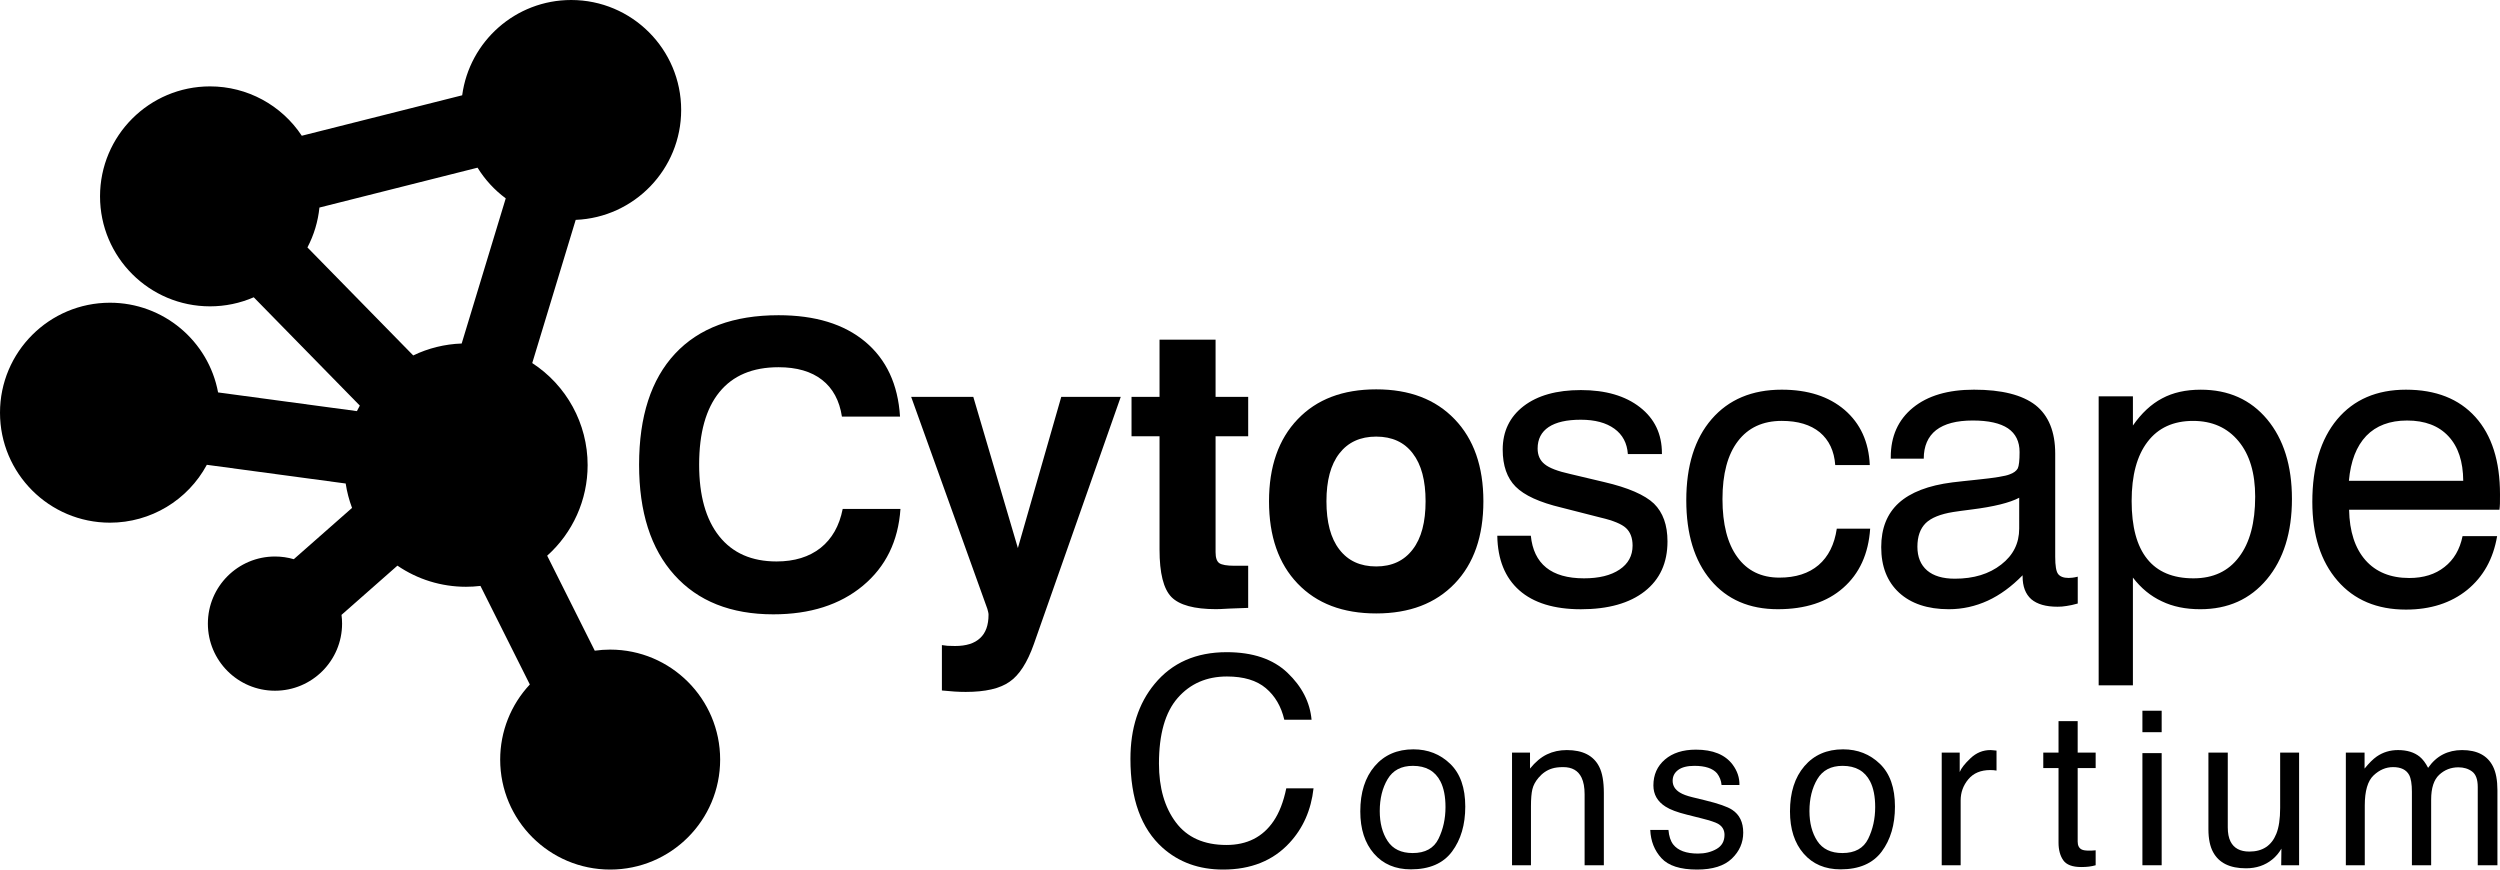
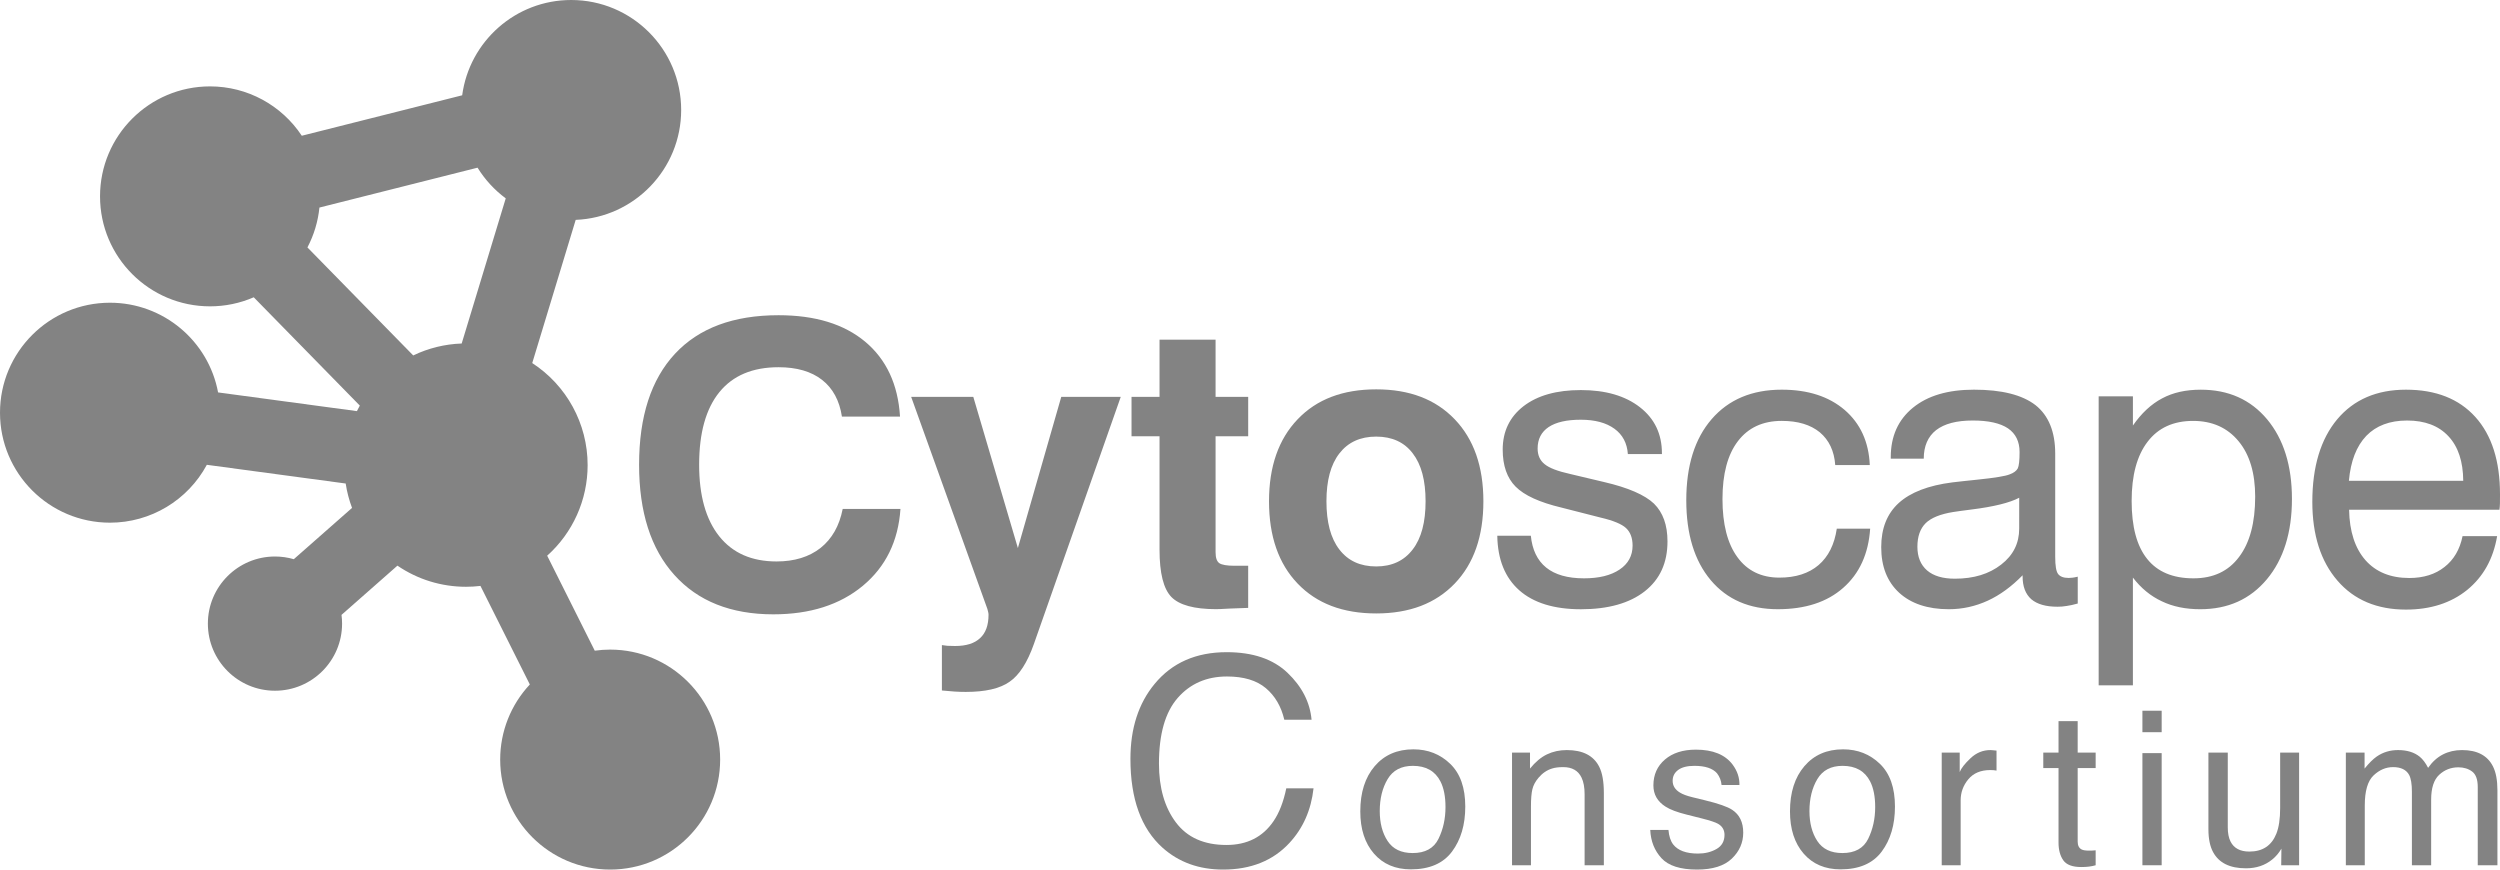
<svg xmlns="http://www.w3.org/2000/svg" version="1.1" x="0" y="0" width="460" height="160" viewBox="0, 0, 460, 160">
  <g id="Layer_1">
-     <path d="M165.685,93.649 C165.28,99.572 162.975,104.282 158.761,107.786 C154.543,111.288 149.054,113.037 142.288,113.037 C134.48,113.037 128.41,110.61 124.09,105.8 C119.745,100.976 117.592,94.211 117.592,85.504 C117.592,76.616 119.804,69.817 124.205,65.086 C128.618,60.354 134.965,58 143.25,58 C149.98,58 155.286,59.618 159.188,62.869 C163.08,66.121 165.237,70.713 165.605,76.654 L154.914,76.654 C154.462,73.689 153.233,71.438 151.266,69.9 C149.285,68.35 146.61,67.569 143.248,67.569 C138.477,67.569 134.852,69.097 132.368,72.152 C129.892,75.195 128.642,79.652 128.642,85.506 C128.642,91.18 129.869,95.568 132.336,98.67 C134.815,101.775 138.324,103.308 142.888,103.308 C146.18,103.308 148.879,102.472 150.974,100.829 C153.082,99.151 154.439,96.77 155.055,93.649 L165.685,93.649 L165.685,93.649 z M173.309,127.048 L173.309,118.698 C173.633,118.745 173.994,118.802 174.337,118.828 C174.699,118.848 175.161,118.864 175.73,118.864 C177.79,118.864 179.318,118.381 180.35,117.401 C181.383,116.448 181.891,115.012 181.891,113.106 C181.891,112.968 181.869,112.785 181.817,112.579 C181.763,112.348 181.717,112.188 181.671,112.025 L167.656,73.027 L179.088,73.027 L187.29,100.842 L195.271,73.027 L206.217,73.027 L190.232,118.505 C189.037,121.892 187.545,124.237 185.747,125.453 C183.964,126.707 181.276,127.313 177.697,127.313 C177.048,127.313 176.364,127.293 175.624,127.245 C174.896,127.195 174.107,127.127 173.309,127.048 L173.309,127.048 z M229.665,111.851 C228.714,111.874 227.579,111.92 226.246,111.977 C224.925,112.061 224.092,112.084 223.733,112.084 C219.737,112.084 217.014,111.334 215.555,109.867 C214.083,108.371 213.354,105.466 213.354,101.115 L213.354,80.269 L208.201,80.269 L208.201,73.022 L213.354,73.022 L213.354,62.501 L223.666,62.501 L223.666,73.022 L229.667,73.022 L229.667,80.269 L223.666,80.269 L223.666,101.605 C223.666,102.642 223.898,103.295 224.349,103.619 C224.801,103.928 225.727,104.1 227.126,104.1 L229.664,104.1 L229.664,111.851 L229.665,111.851 L229.665,111.851 z M244.066,92.235 C244.066,96.071 244.84,99.033 246.44,101.103 C248.039,103.194 250.298,104.225 253.217,104.225 C256.097,104.225 258.338,103.192 259.934,101.103 C261.534,99.036 262.307,96.071 262.307,92.235 C262.307,88.444 261.547,85.503 259.957,83.436 C258.396,81.37 256.147,80.335 253.217,80.335 C250.298,80.335 248.039,81.369 246.44,83.436 C244.837,85.503 244.066,88.444 244.066,92.235 L244.066,92.235 z M233.499,92.235 C233.499,85.838 235.259,80.806 238.771,77.143 C242.282,73.467 247.076,71.641 253.227,71.641 C259.345,71.641 264.137,73.467 267.66,77.143 C271.182,80.806 272.943,85.838 272.943,92.235 C272.943,98.679 271.181,103.72 267.66,107.383 C264.138,111.044 259.345,112.873 253.227,112.873 C247.074,112.873 242.282,111.044 238.771,107.383 C235.259,103.72 233.499,98.68 233.499,92.235 z" fill="#000000" />
-     <path d="M275.502,98.58 L281.674,98.58 C281.929,101.138 282.854,103.106 284.502,104.437 C286.12,105.743 288.437,106.413 291.448,106.413 C294.207,106.413 296.396,105.883 298.01,104.792 C299.594,103.726 300.395,102.256 300.395,100.394 C300.395,98.981 299.988,97.912 299.19,97.165 C298.404,96.432 296.837,95.776 294.521,95.237 L287.328,93.4 C283.272,92.437 280.472,91.149 278.872,89.538 C277.298,87.957 276.497,85.683 276.497,82.716 C276.497,79.376 277.785,76.711 280.331,74.737 C282.902,72.76 286.413,71.773 290.882,71.773 C295.435,71.773 299.05,72.831 301.749,74.933 C304.446,77.032 305.794,79.859 305.794,83.41 L305.794,83.545 L299.526,83.545 C299.388,81.536 298.555,79.974 297.047,78.882 C295.518,77.782 293.479,77.23 290.871,77.23 C288.264,77.23 286.309,77.677 284.953,78.575 C283.605,79.481 282.923,80.791 282.923,82.527 C282.923,83.756 283.352,84.72 284.198,85.395 C285.043,86.107 286.617,86.704 288.946,87.222 L295.154,88.695 C299.589,89.728 302.647,91.062 304.331,92.666 C305.986,94.298 306.818,96.607 306.818,99.617 C306.818,103.569 305.419,106.611 302.627,108.805 C299.824,110.998 295.907,112.103 290.882,112.103 C285.959,112.103 282.168,110.931 279.554,108.621 C276.924,106.296 275.569,102.942 275.502,98.58 L275.502,98.58 z M337.684,85.577 C337.499,82.97 336.536,80.97 334.846,79.546 C333.13,78.145 330.814,77.444 327.837,77.444 C324.35,77.444 321.66,78.698 319.773,81.178 C317.886,83.643 316.936,87.195 316.936,91.824 C316.936,96.439 317.851,100.012 319.671,102.501 C321.488,105.02 324.086,106.282 327.407,106.282 C330.422,106.282 332.818,105.501 334.613,103.976 C336.42,102.423 337.544,100.184 337.97,97.269 L344.111,97.269 C343.801,101.918 342.131,105.547 339.144,108.168 C336.179,110.787 332.17,112.095 327.118,112.095 C321.885,112.095 317.772,110.314 314.77,106.744 C311.77,103.17 310.276,98.267 310.276,92.052 C310.276,85.69 311.828,80.718 314.955,77.11 C318.08,73.506 322.38,71.7 327.836,71.7 C332.668,71.7 336.501,72.94 339.421,75.434 C342.304,77.925 343.858,81.301 344.041,85.575 L337.682,85.575 L337.684,85.577 L337.684,85.577 z M372.16,105.849 C370.143,107.914 367.999,109.489 365.753,110.522 C363.493,111.555 361.119,112.096 358.583,112.096 C354.683,112.096 351.622,111.061 349.431,109.051 C347.231,107.017 346.144,104.228 346.144,100.668 C346.144,97.226 347.208,94.524 349.374,92.547 C351.541,90.584 354.819,89.322 359.23,88.759 C360.342,88.617 361.872,88.469 363.772,88.263 C367.038,87.93 369.054,87.596 369.772,87.285 C370.526,87.022 371.013,86.643 371.27,86.183 C371.487,85.725 371.602,84.729 371.602,83.173 C371.602,81.245 370.894,79.797 369.474,78.82 C368.035,77.856 365.882,77.374 362.985,77.374 C360.02,77.374 357.774,77.959 356.241,79.143 C354.738,80.328 353.97,82.085 353.97,84.391 L347.901,84.391 L347.901,84.102 C347.901,80.281 349.256,77.247 351.979,75.019 C354.7,72.802 358.429,71.7 363.216,71.7 C368.324,71.7 372.087,72.654 374.535,74.546 C376.94,76.455 378.159,79.43 378.159,83.472 L378.159,102.468 C378.159,104.1 378.332,105.143 378.69,105.613 C379.051,106.085 379.685,106.342 380.625,106.342 C380.823,106.342 381.043,106.329 381.322,106.295 C381.614,106.261 381.922,106.205 382.305,106.109 L382.305,111.048 C381.54,111.268 380.835,111.417 380.269,111.496 C379.664,111.604 379.108,111.637 378.586,111.637 C376.434,111.637 374.848,111.178 373.756,110.257 C372.691,109.305 372.159,107.914 372.159,106.055 L372.16,105.849 L372.16,105.849 L372.16,105.849 z M371.534,91.584 C369.807,92.501 366.877,93.238 362.708,93.755 C361.21,93.938 360.123,94.101 359.37,94.213 C357.041,94.59 355.348,95.268 354.331,96.256 C353.313,97.27 352.802,98.705 352.802,100.596 C352.802,102.481 353.394,103.928 354.588,104.965 C355.764,105.974 357.481,106.48 359.694,106.48 C363.169,106.48 365.995,105.617 368.218,103.882 C370.431,102.173 371.531,99.968 371.531,97.269 L371.534,91.584 L371.534,91.584 z M392.222,92.18 C392.222,96.924 393.17,100.474 395.087,102.851 C396.973,105.217 399.811,106.413 403.602,106.413 C407.238,106.413 410.029,105.102 411.985,102.481 C413.968,99.873 414.952,96.166 414.952,91.389 C414.952,87.059 413.942,83.648 411.894,81.181 C409.842,78.7 407.061,77.446 403.529,77.446 C399.901,77.446 397.111,78.723 395.165,81.272 C393.193,83.832 392.222,87.472 392.222,92.18 L392.222,92.18 z M386.154,126.097 L386.154,72.931 L392.456,72.931 L392.456,78.296 C394.027,76.033 395.826,74.355 397.832,73.3 C399.822,72.232 402.173,71.703 404.943,71.703 C410.04,71.703 414.105,73.516 417.154,77.159 C420.18,80.799 421.717,85.678 421.717,91.8 C421.717,97.991 420.163,102.918 417.107,106.583 C414.024,110.271 409.949,112.096 404.846,112.096 C402.147,112.096 399.797,111.616 397.772,110.637 C395.72,109.682 393.947,108.226 392.455,106.275 L392.455,126.097 L386.154,126.097 L386.154,126.097 z M432.198,88.471 L453.236,88.471 C453.212,84.923 452.31,82.189 450.514,80.272 C448.728,78.341 446.182,77.376 442.902,77.376 C439.729,77.376 437.212,78.318 435.394,80.2 C433.579,82.108 432.516,84.854 432.198,88.471 L432.198,88.471 z M453.11,98.65 L459.47,98.65 C458.762,102.827 456.93,106.123 453.958,108.548 C450.977,110.951 447.226,112.165 442.693,112.165 C437.378,112.165 433.159,110.396 430.101,106.848 C427.023,103.299 425.468,98.449 425.468,92.343 C425.468,85.851 427.01,80.798 430.042,77.158 C433.102,73.516 437.327,71.702 442.693,71.702 C448.197,71.702 452.446,73.378 455.473,76.733 C458.493,80.086 460,84.829 460,90.962 C460,91.72 460,92.317 459.989,92.672 C459.977,93.051 459.945,93.429 459.899,93.789 L432.234,93.789 C432.304,97.785 433.326,100.889 435.249,103.079 C437.169,105.248 439.857,106.353 443.301,106.353 C445.93,106.353 448.097,105.672 449.786,104.329 C451.498,102.998 452.613,101.104 453.11,98.65 z" fill="#000000" />
-     <path d="M58.775,38.19 C58.514,40.759 57.767,43.243 56.567,45.526 L76.032,65.401 C78.816,64.06 81.846,63.314 84.95,63.206 L93.056,36.498 C90.985,34.963 89.223,33.045 87.869,30.852 L58.775,38.19 z M55.53,24.977 L85.042,17.534 C86.367,7.612 94.871,0 105.098,0 C116.273,0 125.335,9.064 125.335,20.236 C125.335,31.132 116.717,40.02 105.928,40.456 L97.932,66.804 C104.237,70.901 108.124,77.933 108.124,85.58 C108.124,91.999 105.39,98.028 100.68,102.249 L109.435,119.726 C110.374,119.593 111.322,119.527 112.272,119.527 C123.445,119.527 132.508,128.59 132.508,139.764 C132.508,150.936 123.445,160 112.272,160 C101.097,160 92.034,150.936 92.034,139.764 C92.034,134.589 93.999,129.674 97.489,125.944 L88.404,107.809 C87.519,107.915 86.627,107.968 85.736,107.968 C81.203,107.968 76.828,106.61 73.126,104.078 L62.838,113.138 C62.908,113.67 62.943,114.207 62.943,114.746 C62.943,121.563 57.413,127.093 50.597,127.093 C43.779,127.093 38.249,121.563 38.249,114.746 C38.249,107.928 43.779,102.397 50.597,102.397 C51.773,102.397 52.938,102.564 54.059,102.891 L64.776,93.455 C64.231,92.004 63.839,90.499 63.606,88.966 L38.058,85.525 C34.564,92.021 27.748,96.173 20.236,96.173 C9.062,96.173 0,87.109 0,75.937 C0,64.764 9.062,55.701 20.236,55.701 C30.067,55.701 38.368,62.752 40.127,72.205 L65.67,75.647 C65.839,75.304 66.019,74.966 66.207,74.632 L46.689,54.7 C44.156,55.8 41.425,56.367 38.643,56.367 C27.469,56.367 18.406,47.304 18.406,36.13 C18.406,24.958 27.469,15.895 38.643,15.895 C45.5,15.894 51.815,19.353 55.53,24.977 z" fill="#000000" />
-     <path d="M225.712,120 Q232.926,120 236.908,123.801 Q240.889,127.602 241.329,132.437 L236.313,132.437 Q235.46,128.765 232.913,126.619 Q230.366,124.473 225.763,124.473 Q220.153,124.473 216.701,128.416 Q213.249,132.359 213.249,140.504 Q213.249,147.175 216.365,151.325 Q219.48,155.475 225.66,155.475 Q231.348,155.475 234.322,151.105 Q235.899,148.804 236.675,145.055 L241.691,145.055 Q241.019,151.054 237.244,155.113 Q232.719,160 225.039,160 Q218.42,160 213.921,155.992 Q208,150.692 208,139.625 Q208,131.222 212.447,125.844 Q217.257,120 225.712,120 z" fill="#000000" />
-     <path d="M259.933,156.961 Q263.397,156.961 264.684,154.339 Q265.971,151.716 265.971,148.503 Q265.971,145.6 265.042,143.781 Q263.571,140.916 259.971,140.916 Q256.778,140.916 255.326,143.355 Q253.874,145.794 253.874,149.239 Q253.874,152.548 255.326,154.755 Q256.778,156.961 259.933,156.961 z M260.068,137.877 Q264.074,137.877 266.842,140.548 Q269.61,143.219 269.61,148.406 Q269.61,153.419 267.171,156.69 Q264.733,159.961 259.603,159.961 Q255.326,159.961 252.81,157.068 Q250.294,154.174 250.294,149.297 Q250.294,144.071 252.945,140.974 Q255.597,137.877 260.068,137.877 z" fill="#000000" />
-     <path d="M278.213,138.477 L281.522,138.477 L281.522,141.419 Q282.993,139.6 284.639,138.806 Q286.284,138.013 288.297,138.013 Q292.71,138.013 294.258,141.09 Q295.109,142.774 295.109,145.91 L295.109,159.206 L291.568,159.206 L291.568,146.142 Q291.568,144.245 291.006,143.084 Q290.077,141.148 287.639,141.148 Q286.4,141.148 285.606,141.4 Q284.174,141.826 283.09,143.103 Q282.219,144.129 281.958,145.223 Q281.697,146.316 281.697,148.348 L281.697,159.206 L278.213,159.206 z" fill="#000000" />
-     <path d="M306.993,152.703 Q307.148,154.445 307.864,155.374 Q309.18,157.058 312.432,157.058 Q314.367,157.058 315.838,156.216 Q317.309,155.374 317.309,153.613 Q317.309,152.277 316.128,151.581 Q315.374,151.155 313.148,150.594 L310.38,149.897 Q307.728,149.239 306.47,148.426 Q304.225,147.013 304.225,144.516 Q304.225,141.574 306.345,139.755 Q308.464,137.935 312.045,137.935 Q316.728,137.935 318.799,140.684 Q320.096,142.426 320.057,144.439 L316.767,144.439 Q316.67,143.258 315.935,142.29 Q314.735,140.916 311.774,140.916 Q309.799,140.916 308.783,141.671 Q307.767,142.426 307.767,143.665 Q307.767,145.019 309.103,145.832 Q309.877,146.316 311.387,146.684 L313.69,147.245 Q317.445,148.155 318.722,149.006 Q320.754,150.342 320.754,153.206 Q320.754,155.974 318.654,157.987 Q316.554,160 312.257,160 Q307.632,160 305.706,157.9 Q303.78,155.8 303.645,152.703 z" fill="#000000" />
-     <path d="M338.996,156.961 Q342.46,156.961 343.747,154.339 Q345.034,151.716 345.034,148.503 Q345.034,145.6 344.105,143.781 Q342.634,140.916 339.034,140.916 Q335.841,140.916 334.389,143.355 Q332.938,145.794 332.938,149.239 Q332.938,152.548 334.389,154.755 Q335.841,156.961 338.996,156.961 z M339.131,137.877 Q343.138,137.877 345.905,140.548 Q348.673,143.219 348.673,148.406 Q348.673,153.419 346.234,156.69 Q343.796,159.961 338.667,159.961 Q334.389,159.961 331.873,157.068 Q329.357,154.174 329.357,149.297 Q329.357,144.071 332.009,140.974 Q334.66,137.877 339.131,137.877 z" fill="#000000" />
-     <path d="M357.276,138.477 L360.586,138.477 L360.586,142.058 Q360.992,141.013 362.579,139.513 Q364.166,138.013 366.237,138.013 Q366.334,138.013 366.566,138.032 Q366.799,138.052 367.36,138.11 L367.36,141.787 Q367.05,141.729 366.789,141.71 Q366.528,141.69 366.218,141.69 Q363.586,141.69 362.173,143.384 Q360.76,145.077 360.76,147.284 L360.76,159.206 L357.276,159.206 z" fill="#000000" />
-     <path d="M378.769,132.69 L382.292,132.69 L382.292,138.477 L385.601,138.477 L385.601,141.323 L382.292,141.323 L382.292,154.852 Q382.292,155.935 383.027,156.303 Q383.434,156.516 384.382,156.516 Q384.634,156.516 384.924,156.506 Q385.214,156.497 385.601,156.458 L385.601,159.206 Q385.001,159.381 384.353,159.458 Q383.705,159.535 382.95,159.535 Q380.511,159.535 379.64,158.287 Q378.769,157.039 378.769,155.045 L378.769,141.323 L375.963,141.323 L375.963,138.477 L378.769,138.477 z" fill="#000000" />
-     <path d="M394.204,138.574 L397.746,138.574 L397.746,159.206 L394.204,159.206 z M394.204,130.774 L397.746,130.774 L397.746,134.723 L394.204,134.723 z" fill="#000000" />
-     <path d="M409.91,138.477 L409.91,152.239 Q409.91,153.826 410.413,154.832 Q411.342,156.69 413.878,156.69 Q417.517,156.69 418.833,153.439 Q419.549,151.697 419.549,148.658 L419.549,138.477 L423.033,138.477 L423.033,159.206 L419.742,159.206 L419.781,156.148 Q419.104,157.329 418.097,158.142 Q416.104,159.768 413.258,159.768 Q408.826,159.768 407.22,156.806 Q406.349,155.219 406.349,152.568 L406.349,138.477 z" fill="#000000" />
-     <path d="M431.635,138.477 L435.081,138.477 L435.081,141.419 Q436.319,139.89 437.326,139.194 Q439.048,138.013 441.235,138.013 Q443.713,138.013 445.223,139.232 Q446.074,139.929 446.771,141.284 Q447.932,139.619 449.5,138.816 Q451.068,138.013 453.023,138.013 Q457.203,138.013 458.713,141.032 Q459.526,142.658 459.526,145.406 L459.526,159.206 L455.906,159.206 L455.906,144.806 Q455.906,142.735 454.871,141.961 Q453.835,141.187 452.345,141.187 Q450.294,141.187 448.813,142.561 Q447.332,143.935 447.332,147.148 L447.332,159.206 L443.79,159.206 L443.79,145.677 Q443.79,143.568 443.287,142.6 Q442.494,141.148 440.326,141.148 Q438.352,141.148 436.735,142.677 Q435.119,144.206 435.119,148.213 L435.119,159.206 L431.635,159.206 z" fill="#000000" />
+     <path d="M165.685,93.649 C165.28,99.572 162.975,104.282 158.761,107.786 C154.543,111.288 149.054,113.037 142.288,113.037 C134.48,113.037 128.41,110.61 124.09,105.8 C119.745,100.976 117.592,94.211 117.592,85.504 C117.592,76.616 119.804,69.817 124.205,65.086 C128.618,60.354 134.965,58 143.25,58 C149.98,58 155.286,59.618 159.188,62.869 C163.08,66.121 165.237,70.713 165.605,76.654 L154.914,76.654 C154.462,73.689 153.233,71.438 151.266,69.9 C149.285,68.35 146.61,67.569 143.248,67.569 C138.477,67.569 134.852,69.097 132.368,72.152 C129.892,75.195 128.642,79.652 128.642,85.506 C128.642,91.18 129.869,95.568 132.336,98.67 C134.815,101.775 138.324,103.308 142.888,103.308 C146.18,103.308 148.879,102.472 150.974,100.829 C153.082,99.151 154.439,96.77 155.055,93.649 L165.685,93.649 L165.685,93.649 z M173.309,127.048 L173.309,118.698 C173.633,118.745 173.994,118.802 174.337,118.828 C174.699,118.848 175.161,118.864 175.73,118.864 C177.79,118.864 179.318,118.381 180.35,117.401 C181.383,116.448 181.891,115.012 181.891,113.106 C181.891,112.968 181.869,112.785 181.817,112.579 C181.763,112.348 181.717,112.188 181.671,112.025 L167.656,73.027 L179.088,73.027 L187.29,100.842 L195.271,73.027 L206.217,73.027 L190.232,118.505 C189.037,121.892 187.545,124.237 185.747,125.453 C183.964,126.707 181.276,127.313 177.697,127.313 C177.048,127.313 176.364,127.293 175.624,127.245 C174.896,127.195 174.107,127.127 173.309,127.048 L173.309,127.048 z M229.665,111.851 C228.714,111.874 227.579,111.92 226.246,111.977 C224.925,112.061 224.092,112.084 223.733,112.084 C219.737,112.084 217.014,111.334 215.555,109.867 C214.083,108.371 213.354,105.466 213.354,101.115 L213.354,80.269 L208.201,80.269 L208.201,73.022 L213.354,73.022 L213.354,62.501 L223.666,62.501 L223.666,73.022 L229.667,73.022 L229.667,80.269 L223.666,80.269 L223.666,101.605 C223.666,102.642 223.898,103.295 224.349,103.619 C224.801,103.928 225.727,104.1 227.126,104.1 L229.664,104.1 L229.664,111.851 L229.665,111.851 L229.665,111.851 z M244.066,92.235 C244.066,96.071 244.84,99.033 246.44,101.103 C248.039,103.194 250.298,104.225 253.217,104.225 C256.097,104.225 258.338,103.192 259.934,101.103 C261.534,99.036 262.307,96.071 262.307,92.235 C262.307,88.444 261.547,85.503 259.957,83.436 C258.396,81.37 256.147,80.335 253.217,80.335 C250.298,80.335 248.039,81.369 246.44,83.436 C244.837,85.503 244.066,88.444 244.066,92.235 L244.066,92.235 z M233.499,92.235 C233.499,85.838 235.259,80.806 238.771,77.143 C242.282,73.467 247.076,71.641 253.227,71.641 C259.345,71.641 264.137,73.467 267.66,77.143 C271.182,80.806 272.943,85.838 272.943,92.235 C272.943,98.679 271.181,103.72 267.66,107.383 C264.138,111.044 259.345,112.873 253.227,112.873 C247.074,112.873 242.282,111.044 238.771,107.383 C235.259,103.72 233.499,98.68 233.499,92.235 z" fill="#838383" />
+     <path d="M275.502,98.58 L281.674,98.58 C281.929,101.138 282.854,103.106 284.502,104.437 C286.12,105.743 288.437,106.413 291.448,106.413 C294.207,106.413 296.396,105.883 298.01,104.792 C299.594,103.726 300.395,102.256 300.395,100.394 C300.395,98.981 299.988,97.912 299.19,97.165 C298.404,96.432 296.837,95.776 294.521,95.237 L287.328,93.4 C283.272,92.437 280.472,91.149 278.872,89.538 C277.298,87.957 276.497,85.683 276.497,82.716 C276.497,79.376 277.785,76.711 280.331,74.737 C282.902,72.76 286.413,71.773 290.882,71.773 C295.435,71.773 299.05,72.831 301.749,74.933 C304.446,77.032 305.794,79.859 305.794,83.41 L305.794,83.545 L299.526,83.545 C299.388,81.536 298.555,79.974 297.047,78.882 C295.518,77.782 293.479,77.23 290.871,77.23 C288.264,77.23 286.309,77.677 284.953,78.575 C283.605,79.481 282.923,80.791 282.923,82.527 C282.923,83.756 283.352,84.72 284.198,85.395 C285.043,86.107 286.617,86.704 288.946,87.222 L295.154,88.695 C299.589,89.728 302.647,91.062 304.331,92.666 C305.986,94.298 306.818,96.607 306.818,99.617 C306.818,103.569 305.419,106.611 302.627,108.805 C299.824,110.998 295.907,112.103 290.882,112.103 C285.959,112.103 282.168,110.931 279.554,108.621 C276.924,106.296 275.569,102.942 275.502,98.58 L275.502,98.58 z M337.684,85.577 C337.499,82.97 336.536,80.97 334.846,79.546 C333.13,78.145 330.814,77.444 327.837,77.444 C324.35,77.444 321.66,78.698 319.773,81.178 C317.886,83.643 316.936,87.195 316.936,91.824 C316.936,96.439 317.851,100.012 319.671,102.501 C321.488,105.02 324.086,106.282 327.407,106.282 C330.422,106.282 332.818,105.501 334.613,103.976 C336.42,102.423 337.544,100.184 337.97,97.269 L344.111,97.269 C343.801,101.918 342.131,105.547 339.144,108.168 C336.179,110.787 332.17,112.095 327.118,112.095 C321.885,112.095 317.772,110.314 314.77,106.744 C311.77,103.17 310.276,98.267 310.276,92.052 C310.276,85.69 311.828,80.718 314.955,77.11 C318.08,73.506 322.38,71.7 327.836,71.7 C332.668,71.7 336.501,72.94 339.421,75.434 C342.304,77.925 343.858,81.301 344.041,85.575 L337.682,85.575 L337.684,85.577 L337.684,85.577 z M372.16,105.849 C370.143,107.914 367.999,109.489 365.753,110.522 C363.493,111.555 361.119,112.096 358.583,112.096 C354.683,112.096 351.622,111.061 349.431,109.051 C347.231,107.017 346.144,104.228 346.144,100.668 C346.144,97.226 347.208,94.524 349.374,92.547 C351.541,90.584 354.819,89.322 359.23,88.759 C360.342,88.617 361.872,88.469 363.772,88.263 C367.038,87.93 369.054,87.596 369.772,87.285 C370.526,87.022 371.013,86.643 371.27,86.183 C371.487,85.725 371.602,84.729 371.602,83.173 C371.602,81.245 370.894,79.797 369.474,78.82 C368.035,77.856 365.882,77.374 362.985,77.374 C360.02,77.374 357.774,77.959 356.241,79.143 C354.738,80.328 353.97,82.085 353.97,84.391 L347.901,84.391 L347.901,84.102 C347.901,80.281 349.256,77.247 351.979,75.019 C354.7,72.802 358.429,71.7 363.216,71.7 C368.324,71.7 372.087,72.654 374.535,74.546 C376.94,76.455 378.159,79.43 378.159,83.472 L378.159,102.468 C378.159,104.1 378.332,105.143 378.69,105.613 C379.051,106.085 379.685,106.342 380.625,106.342 C380.823,106.342 381.043,106.329 381.322,106.295 C381.614,106.261 381.922,106.205 382.305,106.109 L382.305,111.048 C381.54,111.268 380.835,111.417 380.269,111.496 C379.664,111.604 379.108,111.637 378.586,111.637 C376.434,111.637 374.848,111.178 373.756,110.257 C372.691,109.305 372.159,107.914 372.159,106.055 L372.16,105.849 L372.16,105.849 L372.16,105.849 z M371.534,91.584 C369.807,92.501 366.877,93.238 362.708,93.755 C361.21,93.938 360.123,94.101 359.37,94.213 C357.041,94.59 355.348,95.268 354.331,96.256 C353.313,97.27 352.802,98.705 352.802,100.596 C352.802,102.481 353.394,103.928 354.588,104.965 C355.764,105.974 357.481,106.48 359.694,106.48 C363.169,106.48 365.995,105.617 368.218,103.882 C370.431,102.173 371.531,99.968 371.531,97.269 L371.534,91.584 L371.534,91.584 z M392.222,92.18 C392.222,96.924 393.17,100.474 395.087,102.851 C396.973,105.217 399.811,106.413 403.602,106.413 C407.238,106.413 410.029,105.102 411.985,102.481 C413.968,99.873 414.952,96.166 414.952,91.389 C414.952,87.059 413.942,83.648 411.894,81.181 C409.842,78.7 407.061,77.446 403.529,77.446 C399.901,77.446 397.111,78.723 395.165,81.272 C393.193,83.832 392.222,87.472 392.222,92.18 L392.222,92.18 z M386.154,126.097 L386.154,72.931 L392.456,72.931 L392.456,78.296 C394.027,76.033 395.826,74.355 397.832,73.3 C399.822,72.232 402.173,71.703 404.943,71.703 C410.04,71.703 414.105,73.516 417.154,77.159 C420.18,80.799 421.717,85.678 421.717,91.8 C421.717,97.991 420.163,102.918 417.107,106.583 C414.024,110.271 409.949,112.096 404.846,112.096 C402.147,112.096 399.797,111.616 397.772,110.637 C395.72,109.682 393.947,108.226 392.455,106.275 L392.455,126.097 L386.154,126.097 L386.154,126.097 z M432.198,88.471 L453.236,88.471 C453.212,84.923 452.31,82.189 450.514,80.272 C448.728,78.341 446.182,77.376 442.902,77.376 C439.729,77.376 437.212,78.318 435.394,80.2 C433.579,82.108 432.516,84.854 432.198,88.471 L432.198,88.471 z M453.11,98.65 L459.47,98.65 C458.762,102.827 456.93,106.123 453.958,108.548 C450.977,110.951 447.226,112.165 442.693,112.165 C437.378,112.165 433.159,110.396 430.101,106.848 C427.023,103.299 425.468,98.449 425.468,92.343 C425.468,85.851 427.01,80.798 430.042,77.158 C433.102,73.516 437.327,71.702 442.693,71.702 C448.197,71.702 452.446,73.378 455.473,76.733 C458.493,80.086 460,84.829 460,90.962 C460,91.72 460,92.317 459.989,92.672 C459.977,93.051 459.945,93.429 459.899,93.789 L432.234,93.789 C432.304,97.785 433.326,100.889 435.249,103.079 C437.169,105.248 439.857,106.353 443.301,106.353 C445.93,106.353 448.097,105.672 449.786,104.329 C451.498,102.998 452.613,101.104 453.11,98.65 z" fill="#838383" />
+     <path d="M58.775,38.19 C58.514,40.759 57.767,43.243 56.567,45.526 L76.032,65.401 C78.816,64.06 81.846,63.314 84.95,63.206 L93.056,36.498 C90.985,34.963 89.223,33.045 87.869,30.852 L58.775,38.19 z M55.53,24.977 L85.042,17.534 C86.367,7.612 94.871,0 105.098,0 C116.273,0 125.335,9.064 125.335,20.236 C125.335,31.132 116.717,40.02 105.928,40.456 L97.932,66.804 C104.237,70.901 108.124,77.933 108.124,85.58 C108.124,91.999 105.39,98.028 100.68,102.249 L109.435,119.726 C110.374,119.593 111.322,119.527 112.272,119.527 C123.445,119.527 132.508,128.59 132.508,139.764 C132.508,150.936 123.445,160 112.272,160 C101.097,160 92.034,150.936 92.034,139.764 C92.034,134.589 93.999,129.674 97.489,125.944 L88.404,107.809 C87.519,107.915 86.627,107.968 85.736,107.968 C81.203,107.968 76.828,106.61 73.126,104.078 L62.838,113.138 C62.908,113.67 62.943,114.207 62.943,114.746 C62.943,121.563 57.413,127.093 50.597,127.093 C43.779,127.093 38.249,121.563 38.249,114.746 C38.249,107.928 43.779,102.397 50.597,102.397 C51.773,102.397 52.938,102.564 54.059,102.891 L64.776,93.455 C64.231,92.004 63.839,90.499 63.606,88.966 L38.058,85.525 C34.564,92.021 27.748,96.173 20.236,96.173 C9.062,96.173 0,87.109 0,75.937 C0,64.764 9.062,55.701 20.236,55.701 C30.067,55.701 38.368,62.752 40.127,72.205 L65.67,75.647 C65.839,75.304 66.019,74.966 66.207,74.632 L46.689,54.7 C44.156,55.8 41.425,56.367 38.643,56.367 C27.469,56.367 18.406,47.304 18.406,36.13 C18.406,24.958 27.469,15.895 38.643,15.895 C45.5,15.894 51.815,19.353 55.53,24.977 z" fill="#838383" />
+     <path d="M225.712,120 Q232.926,120 236.908,123.801 Q240.889,127.602 241.329,132.437 L236.313,132.437 Q235.46,128.765 232.913,126.619 Q230.366,124.473 225.763,124.473 Q220.153,124.473 216.701,128.416 Q213.249,132.359 213.249,140.504 Q213.249,147.175 216.365,151.325 Q219.48,155.475 225.66,155.475 Q231.348,155.475 234.322,151.105 Q235.899,148.804 236.675,145.055 L241.691,145.055 Q241.019,151.054 237.244,155.113 Q232.719,160 225.039,160 Q218.42,160 213.921,155.992 Q208,150.692 208,139.625 Q208,131.222 212.447,125.844 Q217.257,120 225.712,120 z" fill="#838383" />
+     <path d="M259.933,156.961 Q263.397,156.961 264.684,154.339 Q265.971,151.716 265.971,148.503 Q265.971,145.6 265.042,143.781 Q263.571,140.916 259.971,140.916 Q256.778,140.916 255.326,143.355 Q253.874,145.794 253.874,149.239 Q253.874,152.548 255.326,154.755 Q256.778,156.961 259.933,156.961 z M260.068,137.877 Q264.074,137.877 266.842,140.548 Q269.61,143.219 269.61,148.406 Q269.61,153.419 267.171,156.69 Q264.733,159.961 259.603,159.961 Q255.326,159.961 252.81,157.068 Q250.294,154.174 250.294,149.297 Q250.294,144.071 252.945,140.974 Q255.597,137.877 260.068,137.877 z" fill="#838383" />
+     <path d="M278.213,138.477 L281.522,138.477 L281.522,141.419 Q282.993,139.6 284.639,138.806 Q286.284,138.013 288.297,138.013 Q292.71,138.013 294.258,141.09 Q295.109,142.774 295.109,145.91 L295.109,159.206 L291.568,159.206 L291.568,146.142 Q291.568,144.245 291.006,143.084 Q290.077,141.148 287.639,141.148 Q286.4,141.148 285.606,141.4 Q284.174,141.826 283.09,143.103 Q282.219,144.129 281.958,145.223 Q281.697,146.316 281.697,148.348 L281.697,159.206 L278.213,159.206 z" fill="#838383" />
+     <path d="M306.993,152.703 Q307.148,154.445 307.864,155.374 Q309.18,157.058 312.432,157.058 Q314.367,157.058 315.838,156.216 Q317.309,155.374 317.309,153.613 Q317.309,152.277 316.128,151.581 Q315.374,151.155 313.148,150.594 L310.38,149.897 Q307.728,149.239 306.47,148.426 Q304.225,147.013 304.225,144.516 Q304.225,141.574 306.345,139.755 Q308.464,137.935 312.045,137.935 Q316.728,137.935 318.799,140.684 Q320.096,142.426 320.057,144.439 L316.767,144.439 Q316.67,143.258 315.935,142.29 Q314.735,140.916 311.774,140.916 Q309.799,140.916 308.783,141.671 Q307.767,142.426 307.767,143.665 Q307.767,145.019 309.103,145.832 Q309.877,146.316 311.387,146.684 L313.69,147.245 Q317.445,148.155 318.722,149.006 Q320.754,150.342 320.754,153.206 Q320.754,155.974 318.654,157.987 Q316.554,160 312.257,160 Q307.632,160 305.706,157.9 Q303.78,155.8 303.645,152.703 z" fill="#838383" />
+     <path d="M338.996,156.961 Q342.46,156.961 343.747,154.339 Q345.034,151.716 345.034,148.503 Q345.034,145.6 344.105,143.781 Q342.634,140.916 339.034,140.916 Q335.841,140.916 334.389,143.355 Q332.938,145.794 332.938,149.239 Q332.938,152.548 334.389,154.755 Q335.841,156.961 338.996,156.961 z M339.131,137.877 Q343.138,137.877 345.905,140.548 Q348.673,143.219 348.673,148.406 Q348.673,153.419 346.234,156.69 Q343.796,159.961 338.667,159.961 Q334.389,159.961 331.873,157.068 Q329.357,154.174 329.357,149.297 Q329.357,144.071 332.009,140.974 Q334.66,137.877 339.131,137.877 z" fill="#838383" />
+     <path d="M357.276,138.477 L360.586,138.477 L360.586,142.058 Q360.992,141.013 362.579,139.513 Q364.166,138.013 366.237,138.013 Q366.334,138.013 366.566,138.032 Q366.799,138.052 367.36,138.11 L367.36,141.787 Q367.05,141.729 366.789,141.71 Q366.528,141.69 366.218,141.69 Q363.586,141.69 362.173,143.384 Q360.76,145.077 360.76,147.284 L360.76,159.206 L357.276,159.206 z" fill="#838383" />
+     <path d="M378.769,132.69 L382.292,132.69 L382.292,138.477 L385.601,138.477 L385.601,141.323 L382.292,141.323 L382.292,154.852 Q382.292,155.935 383.027,156.303 Q383.434,156.516 384.382,156.516 Q384.634,156.516 384.924,156.506 Q385.214,156.497 385.601,156.458 L385.601,159.206 Q385.001,159.381 384.353,159.458 Q383.705,159.535 382.95,159.535 Q380.511,159.535 379.64,158.287 Q378.769,157.039 378.769,155.045 L378.769,141.323 L375.963,141.323 L375.963,138.477 L378.769,138.477 z" fill="#838383" />
+     <path d="M394.204,138.574 L397.746,138.574 L397.746,159.206 L394.204,159.206 z M394.204,130.774 L397.746,130.774 L397.746,134.723 L394.204,134.723 z" fill="#838383" />
+     <path d="M409.91,138.477 L409.91,152.239 Q409.91,153.826 410.413,154.832 Q411.342,156.69 413.878,156.69 Q417.517,156.69 418.833,153.439 Q419.549,151.697 419.549,148.658 L419.549,138.477 L423.033,138.477 L423.033,159.206 L419.742,159.206 L419.781,156.148 Q419.104,157.329 418.097,158.142 Q416.104,159.768 413.258,159.768 Q408.826,159.768 407.22,156.806 Q406.349,155.219 406.349,152.568 L406.349,138.477 z" fill="#838383" />
+     <path d="M431.635,138.477 L435.081,138.477 L435.081,141.419 Q436.319,139.89 437.326,139.194 Q439.048,138.013 441.235,138.013 Q443.713,138.013 445.223,139.232 Q446.074,139.929 446.771,141.284 Q447.932,139.619 449.5,138.816 Q451.068,138.013 453.023,138.013 Q457.203,138.013 458.713,141.032 Q459.526,142.658 459.526,145.406 L459.526,159.206 L455.906,159.206 L455.906,144.806 Q455.906,142.735 454.871,141.961 Q453.835,141.187 452.345,141.187 Q450.294,141.187 448.813,142.561 Q447.332,143.935 447.332,147.148 L447.332,159.206 L443.79,159.206 L443.79,145.677 Q443.79,143.568 443.287,142.6 Q442.494,141.148 440.326,141.148 Q438.352,141.148 436.735,142.677 Q435.119,144.206 435.119,148.213 L435.119,159.206 L431.635,159.206 z" fill="#838383" />
  </g>
</svg>
